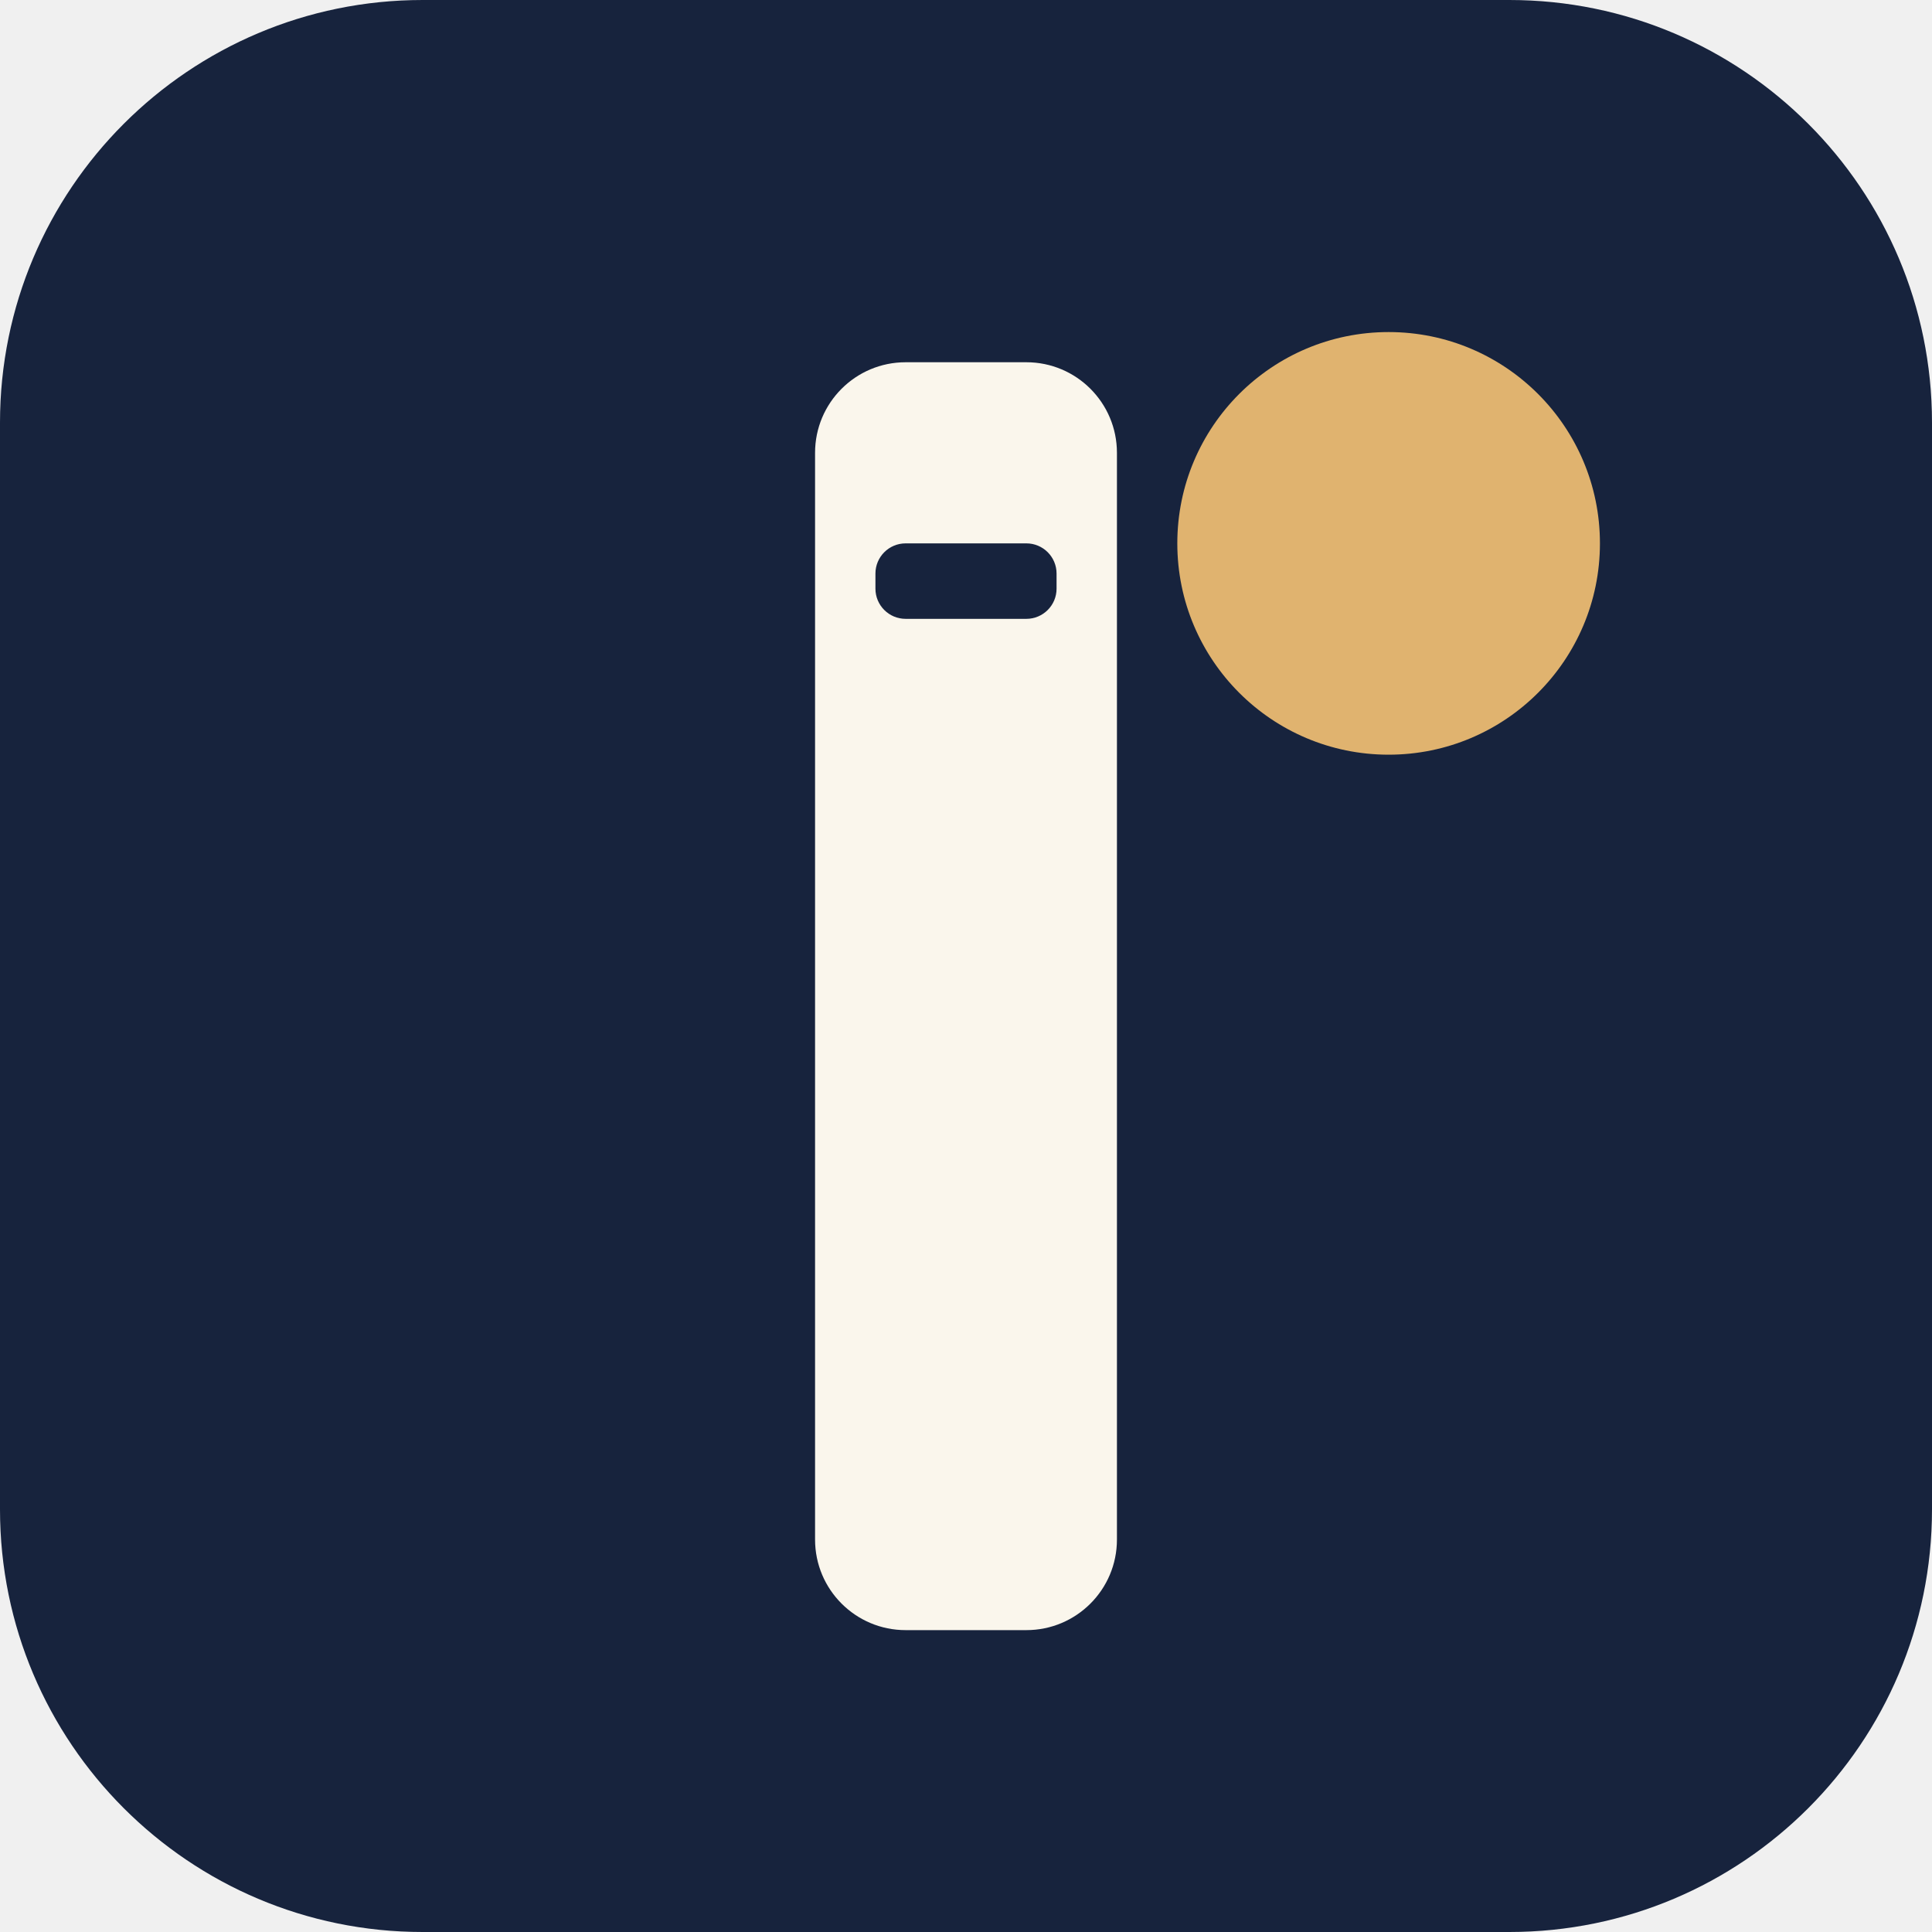
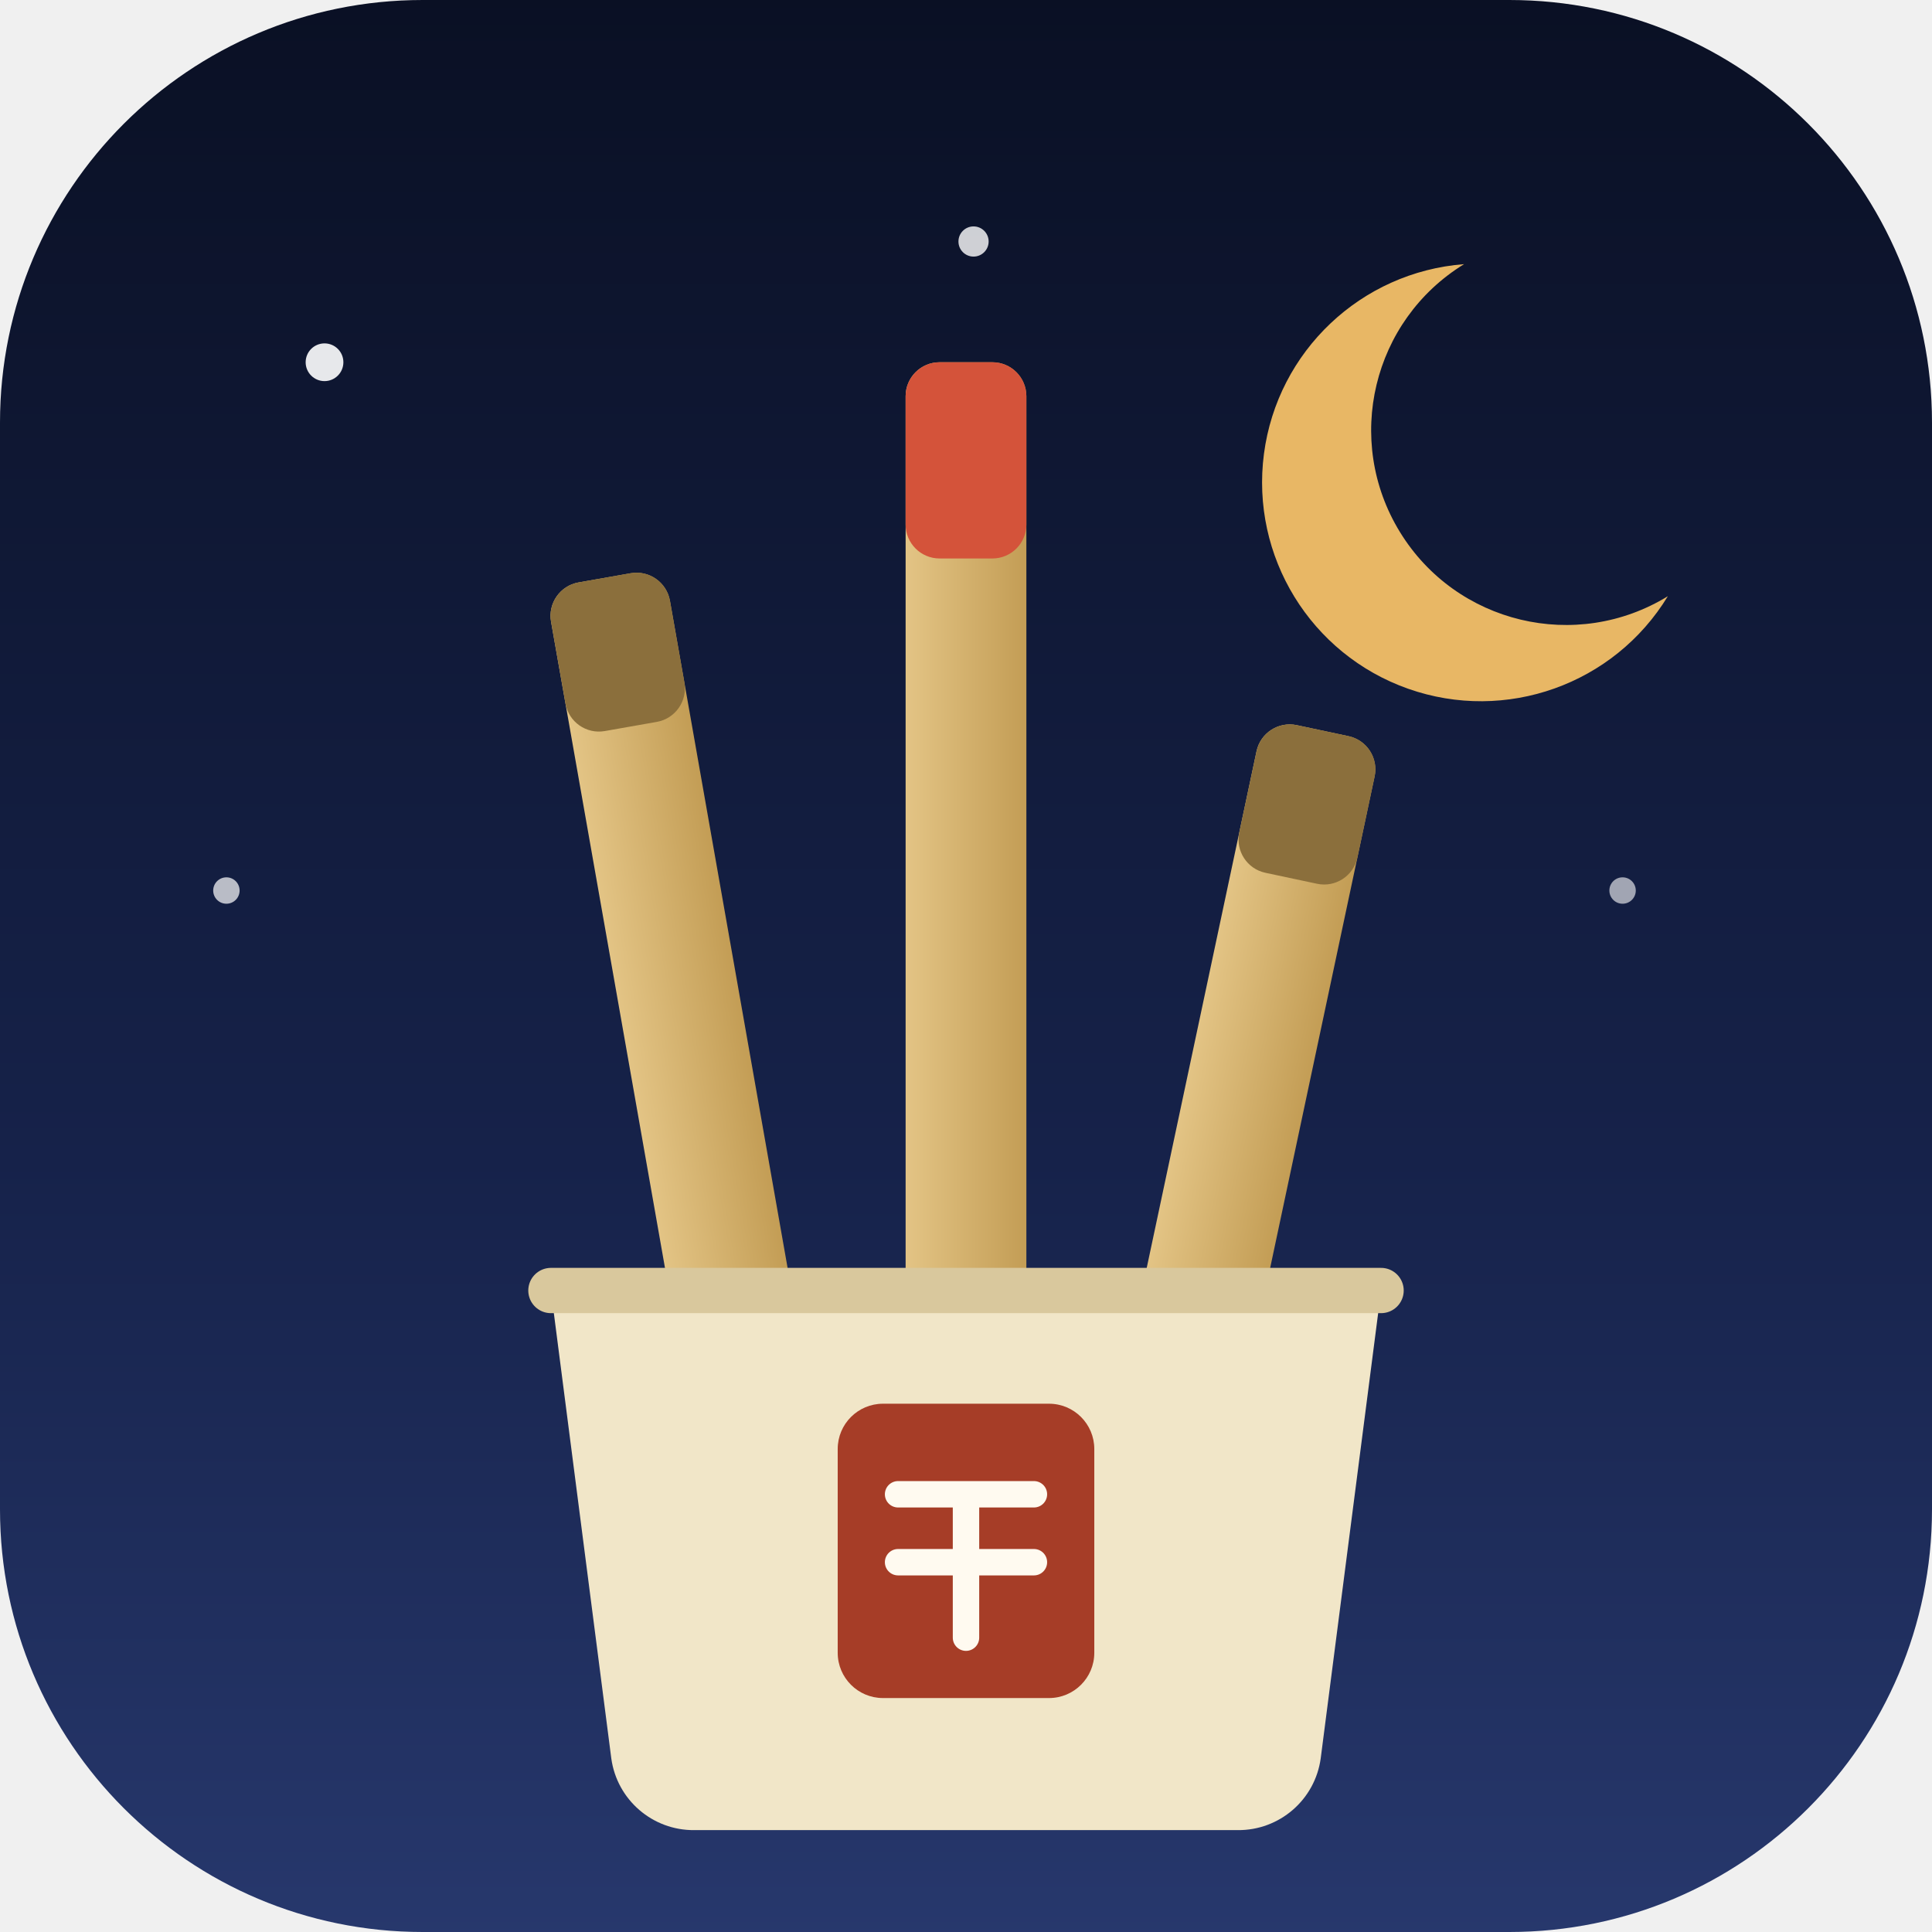
- <svg xmlns="http://www.w3.org/2000/svg" viewBox="0 0 64 64" role="img" aria-label="人生籤">
-   <rect width="64" height="64" rx="14" fill="#17233d" />
-   <circle cx="46" cy="18" r="7" fill="#e0b36f" />
-   <rect x="27" y="12" width="10" height="42" rx="3" fill="#faf6ec" />
-   <rect x="29" y="18" width="6" height="2.5" rx="1" fill="#17233d" />
+ <svg xmlns="http://www.w3.org/2000/svg" viewBox="0 0 512 512" role="img" aria-label="人生籤">
+   <defs>
+     <linearGradient id="sky" x1="0" y1="0" x2="0" y2="1">
+       <stop offset="0" stop-color="#0a1024" />
+       <stop offset="0.6" stop-color="#16224a" />
+       <stop offset="1" stop-color="#27386d" />
+     </linearGradient>
+     <linearGradient id="stick" x1="0" y1="0" x2="1" y2="0">
+       <stop offset="0" stop-color="#e3c485" />
+       <stop offset="1" stop-color="#c39d55" />
+     </linearGradient>
+   </defs>
+   <rect width="512" height="512" rx="112" fill="url(#sky)" />
+   <g fill="#fff">
+     <circle cx="86" cy="96" r="5" opacity=".9" />
+     <circle cx="150" cy="168" r="3" opacity=".6" />
+     <circle cx="60" cy="236" r="3.5" opacity=".7" />
+     <circle cx="258" cy="64" r="4" opacity=".8" />
+     <circle cx="430" cy="236" r="3.5" opacity=".6" />
+     <circle cx="372" cy="150" r="3" opacity=".7" />
+   </g>
+   <path d="M388 70a58 58 0 1 0 54 88 46 46 0 1 1-54-88z" fill="#e8b765" />
+   <g transform="rotate(-10 196 356)">
+     <rect x="180" y="150" width="32" height="206" rx="9" fill="url(#stick)" />
+     <rect x="180" y="150" width="32" height="40" rx="9" fill="#8b6f3c" />
+   </g>
+   <g transform="rotate(12 316 356)">
+     <rect x="300" y="190" width="32" height="166" rx="9" fill="url(#stick)" />
+     <rect x="300" y="190" width="32" height="40" rx="9" fill="#8b6f3c" />
+   </g>
+   <g>
+     <rect x="240" y="96" width="32" height="260" rx="9" fill="url(#stick)" />
+     <rect x="240" y="96" width="32" height="52" rx="9" fill="#d4533a" />
+   </g>
+   <path d="M146 342h220l-16 124a22 22 0 0 1-22 19H184a22 22 0 0 1-22-19z" fill="#f1e6c8" />
+   <path d="M146 342h220" stroke="#d9c89d" stroke-width="12" stroke-linecap="round" />
+   <rect x="222" y="372" width="68" height="78" rx="12" fill="#a63d27" />
+   <path d="M238 396h36M238 414h36M256 396v38" stroke="#fffaf0" stroke-width="7" stroke-linecap="round" />
</svg>
